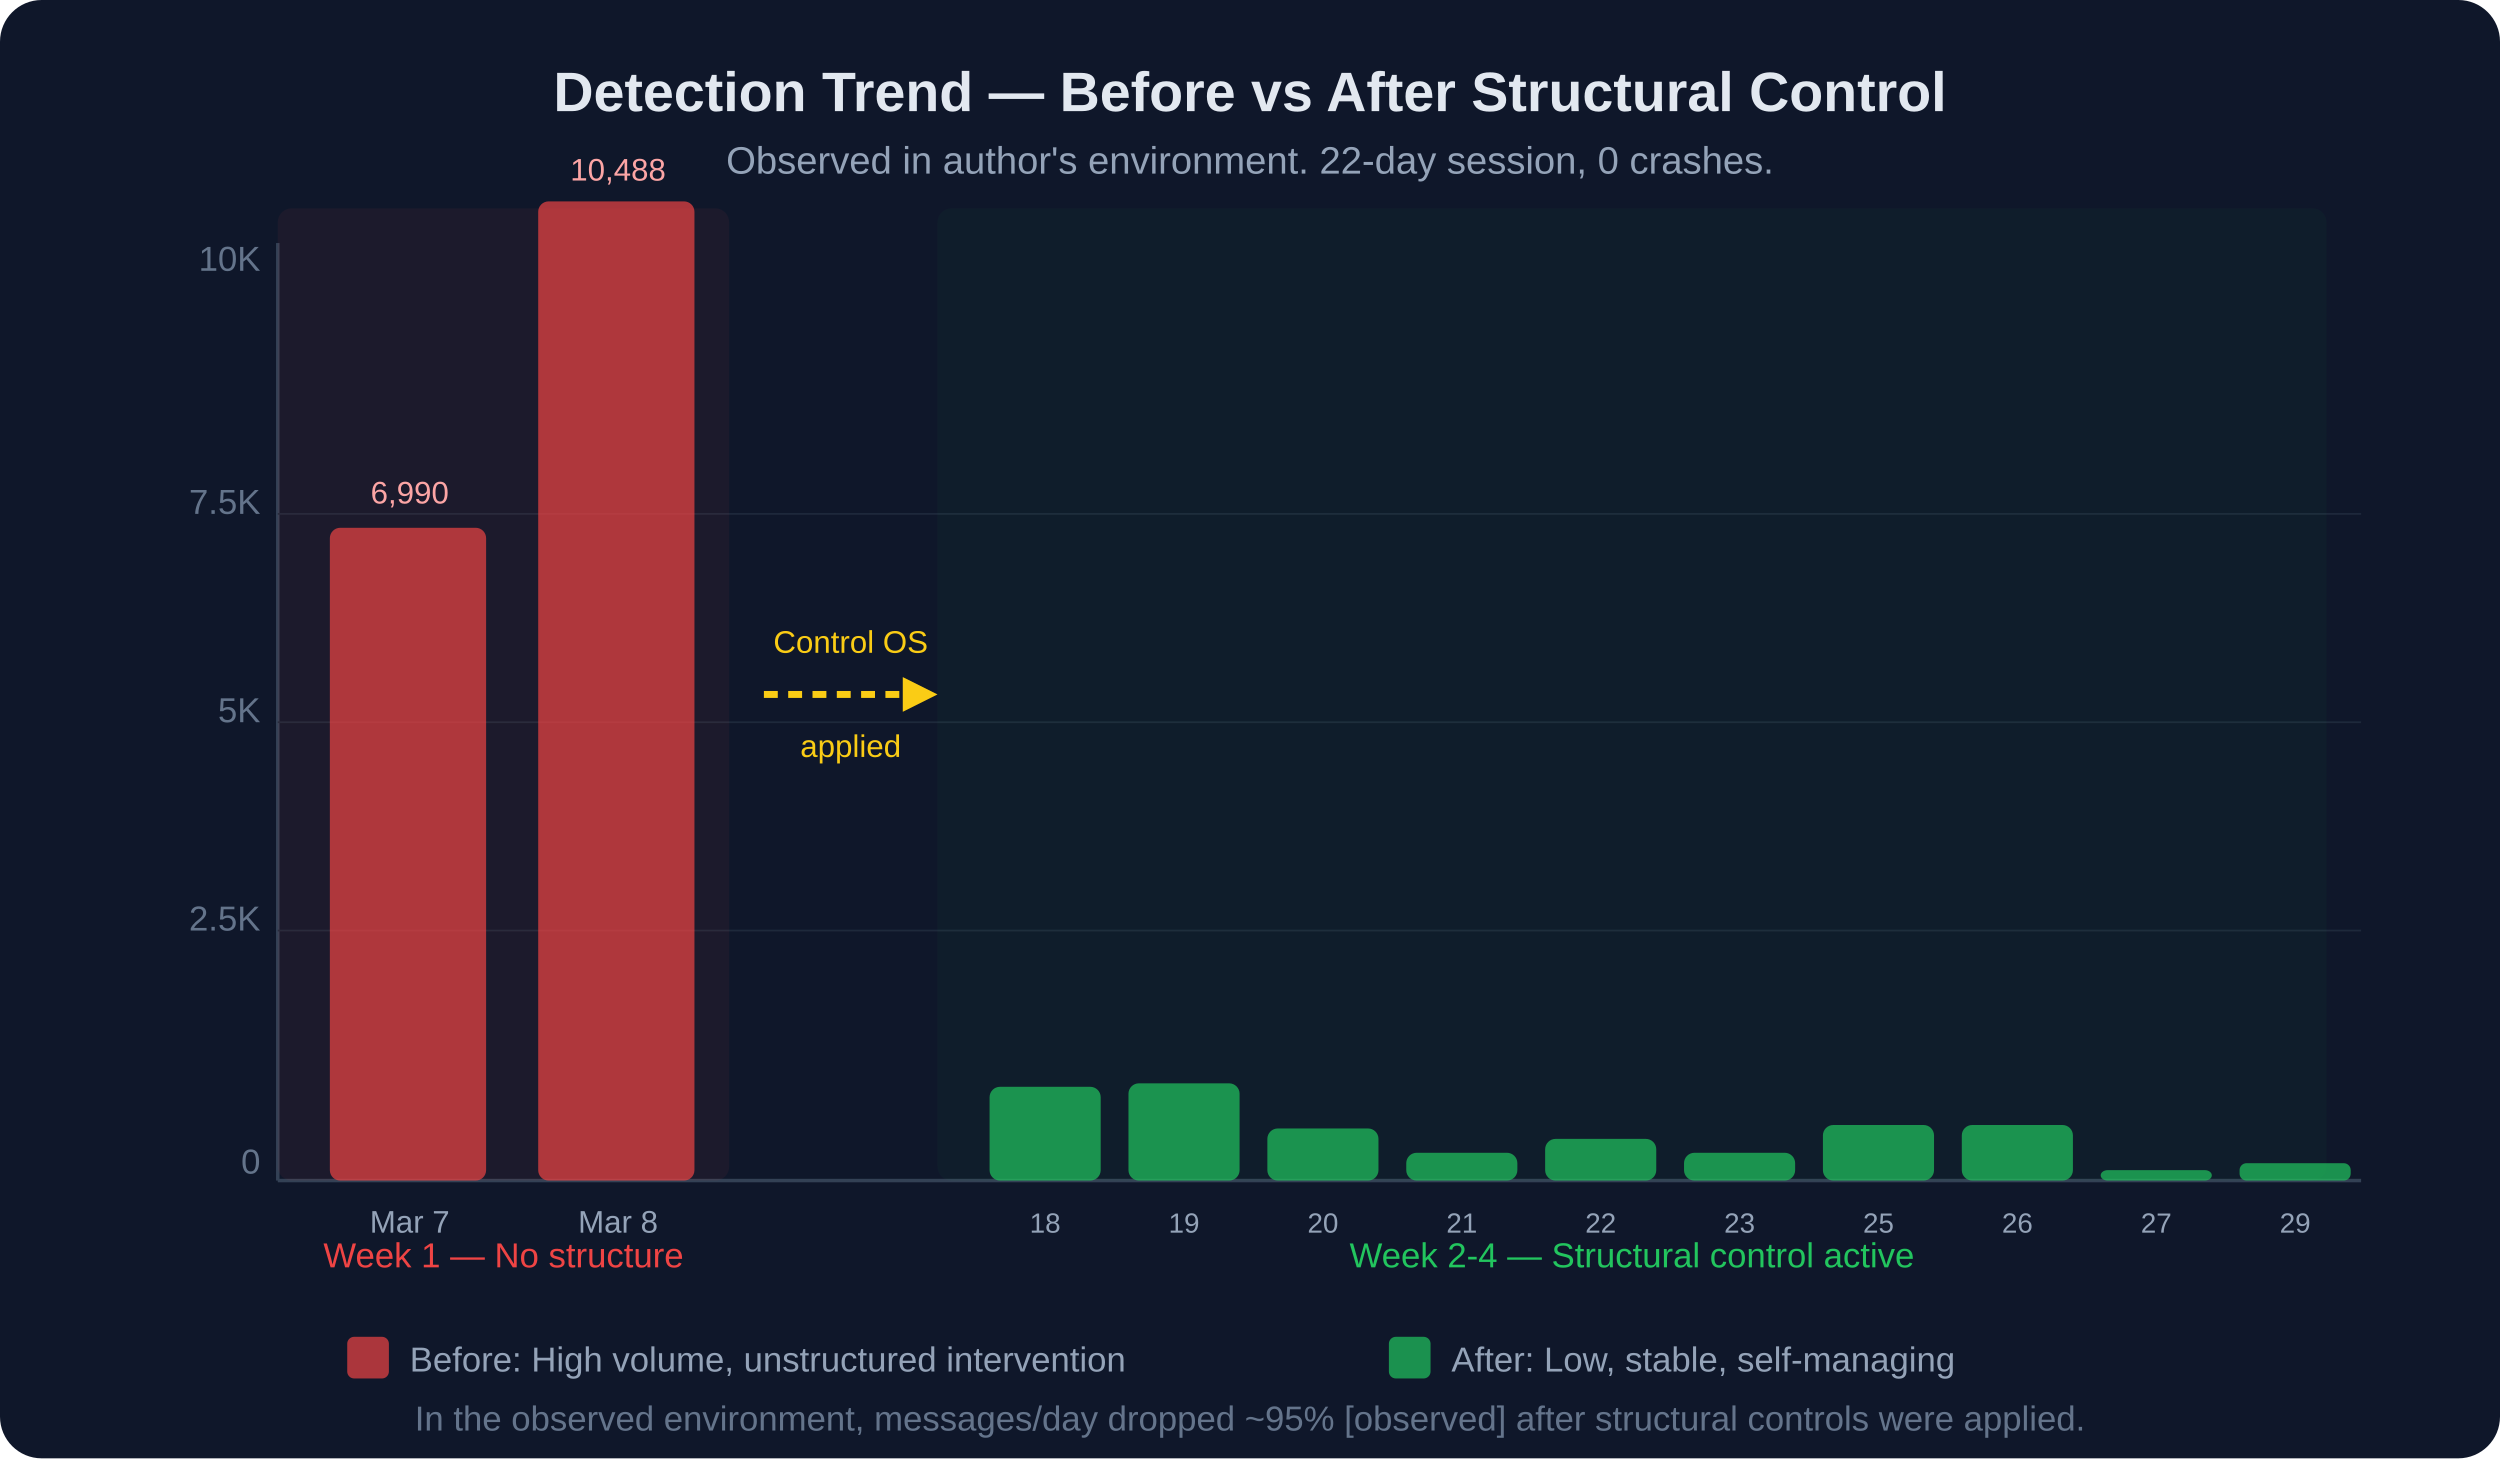
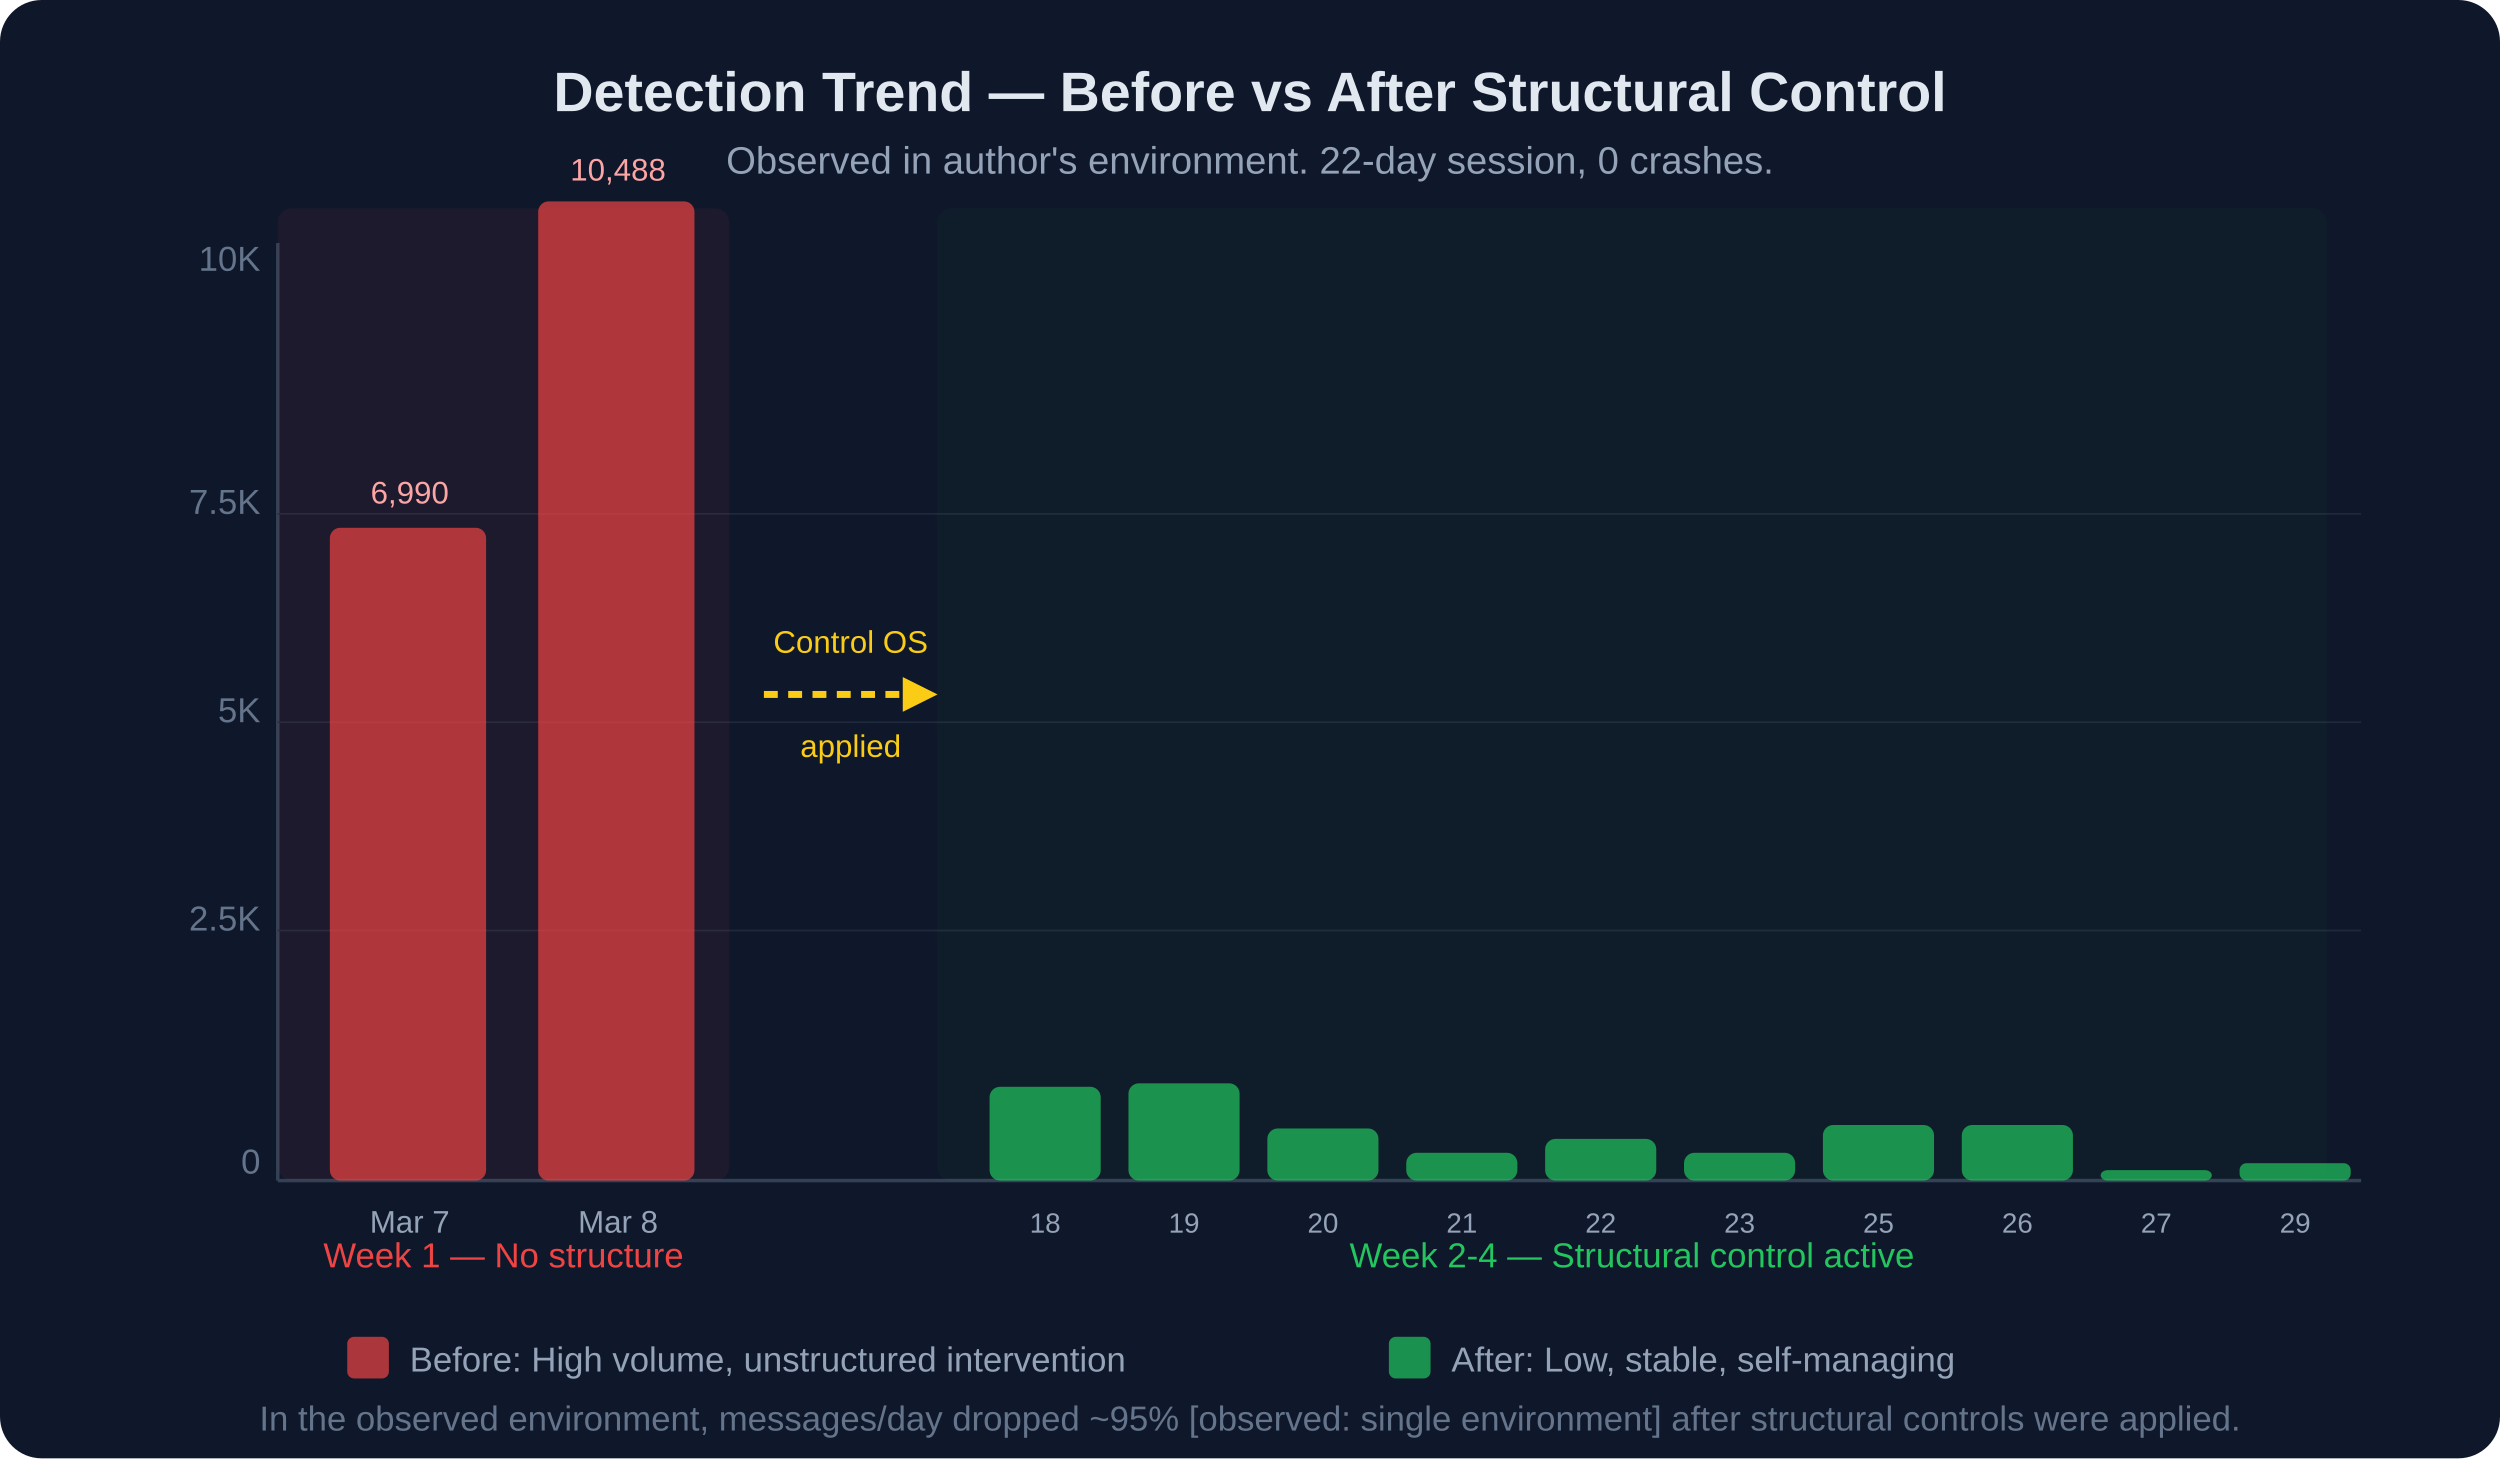
<svg xmlns="http://www.w3.org/2000/svg" viewBox="0 0 720 420" font-family="Segoe UI, Arial, sans-serif">
  <defs>
    <linearGradient id="before-grad" x1="0" y1="0" x2="0" y2="1">
      <stop offset="0%" stop-color="#ef4444" stop-opacity="0.3" />
      <stop offset="100%" stop-color="#ef4444" stop-opacity="0.05" />
    </linearGradient>
    <linearGradient id="after-grad" x1="0" y1="0" x2="0" y2="1">
      <stop offset="0%" stop-color="#22c55e" stop-opacity="0.3" />
      <stop offset="100%" stop-color="#22c55e" stop-opacity="0.05" />
    </linearGradient>
  </defs>
  <rect width="720" height="420" fill="#0f172a" rx="12" />
  <text x="360" y="32" text-anchor="middle" fill="#e2e8f0" font-size="16" font-weight="600">Detection Trend — Before vs After Structural Control</text>
  <text x="360" y="50" text-anchor="middle" fill="#94a3b8" font-size="11">Observed in author's environment. 22-day session, 0 crashes.</text>
  <line x1="80" y1="70" x2="80" y2="340" stroke="#334155" stroke-width="1" />
  <text x="75" y="78" text-anchor="end" fill="#64748b" font-size="10">10K</text>
  <text x="75" y="148" text-anchor="end" fill="#64748b" font-size="10">7.5K</text>
  <text x="75" y="208" text-anchor="end" fill="#64748b" font-size="10">5K</text>
  <text x="75" y="268" text-anchor="end" fill="#64748b" font-size="10">2.5K</text>
  <text x="75" y="338" text-anchor="end" fill="#64748b" font-size="10">0</text>
  <line x1="80" y1="148" x2="680" y2="148" stroke="#1e293b" stroke-width="0.5" />
  <line x1="80" y1="208" x2="680" y2="208" stroke="#1e293b" stroke-width="0.5" />
  <line x1="80" y1="268" x2="680" y2="268" stroke="#1e293b" stroke-width="0.5" />
  <line x1="80" y1="340" x2="680" y2="340" stroke="#334155" stroke-width="1" />
  <rect x="80" y="60" width="130" height="280" fill="#ef4444" fill-opacity="0.06" rx="4" />
  <text x="145" y="365" text-anchor="middle" fill="#ef4444" font-size="10" font-weight="500">Week 1 — No structure</text>
  <rect x="95" y="152" width="45" height="188" fill="#ef4444" fill-opacity="0.7" rx="3" />
  <text x="118" y="145" text-anchor="middle" fill="#fca5a5" font-size="9">6,990</text>
  <text x="118" y="355" text-anchor="middle" fill="#94a3b8" font-size="9">Mar 7</text>
  <rect x="155" y="58" width="45" height="282" fill="#ef4444" fill-opacity="0.7" rx="3" />
  <text x="178" y="52" text-anchor="middle" fill="#fca5a5" font-size="9">10,488</text>
  <text x="178" y="355" text-anchor="middle" fill="#94a3b8" font-size="9">Mar 8</text>
  <path d="M220 200 L260 200" stroke="#facc15" stroke-width="2" stroke-dasharray="4,3" />
  <polygon points="260,195 270,200 260,205" fill="#facc15" />
  <text x="245" y="188" text-anchor="middle" fill="#facc15" font-size="9">Control OS</text>
  <text x="245" y="218" text-anchor="middle" fill="#facc15" font-size="9">applied</text>
  <rect x="270" y="60" width="400" height="280" fill="#22c55e" fill-opacity="0.04" rx="4" />
  <text x="470" y="365" text-anchor="middle" fill="#22c55e" font-size="10" font-weight="500">Week 2-4 — Structural control active</text>
  <rect x="285" y="313" width="32" height="27" fill="#22c55e" fill-opacity="0.7" rx="3" />
  <text x="301" y="355" text-anchor="middle" fill="#94a3b8" font-size="8">18</text>
  <rect x="325" y="312" width="32" height="28" fill="#22c55e" fill-opacity="0.7" rx="3" />
  <text x="341" y="355" text-anchor="middle" fill="#94a3b8" font-size="8">19</text>
  <rect x="365" y="325" width="32" height="15" fill="#22c55e" fill-opacity="0.7" rx="3" />
  <text x="381" y="355" text-anchor="middle" fill="#94a3b8" font-size="8">20</text>
  <rect x="405" y="332" width="32" height="8" fill="#22c55e" fill-opacity="0.7" rx="3" />
  <text x="421" y="355" text-anchor="middle" fill="#94a3b8" font-size="8">21</text>
  <rect x="445" y="328" width="32" height="12" fill="#22c55e" fill-opacity="0.7" rx="3" />
  <text x="461" y="355" text-anchor="middle" fill="#94a3b8" font-size="8">22</text>
  <rect x="485" y="332" width="32" height="8" fill="#22c55e" fill-opacity="0.7" rx="3" />
  <text x="501" y="355" text-anchor="middle" fill="#94a3b8" font-size="8">23</text>
  <rect x="525" y="324" width="32" height="16" fill="#22c55e" fill-opacity="0.7" rx="3" />
  <text x="541" y="355" text-anchor="middle" fill="#94a3b8" font-size="8">25</text>
  <rect x="565" y="324" width="32" height="16" fill="#22c55e" fill-opacity="0.7" rx="3" />
  <text x="581" y="355" text-anchor="middle" fill="#94a3b8" font-size="8">26</text>
  <rect x="605" y="337" width="32" height="3" fill="#22c55e" fill-opacity="0.7" rx="2" />
  <text x="621" y="355" text-anchor="middle" fill="#94a3b8" font-size="8">27</text>
  <rect x="645" y="335" width="32" height="5" fill="#22c55e" fill-opacity="0.7" rx="2" />
  <text x="661" y="355" text-anchor="middle" fill="#94a3b8" font-size="8">29</text>
  <rect x="100" y="385" width="12" height="12" fill="#ef4444" fill-opacity="0.7" rx="2" />
  <text x="118" y="395" fill="#94a3b8" font-size="10">Before: High volume, unstructured intervention</text>
  <rect x="400" y="385" width="12" height="12" fill="#22c55e" fill-opacity="0.7" rx="2" />
  <text x="418" y="395" fill="#94a3b8" font-size="10">After: Low, stable, self-managing</text>
-   <text x="360" y="412" text-anchor="middle" fill="#64748b" font-size="10">In the observed environment, messages/day dropped ~95% [observed] after structural controls were applied.</text>
+   <text x="360" y="412" text-anchor="middle" fill="#64748b" font-size="10">In the observed environment, messages/day dropped ~95% [observed: single environment] after structural controls were applied.</text>
</svg>
